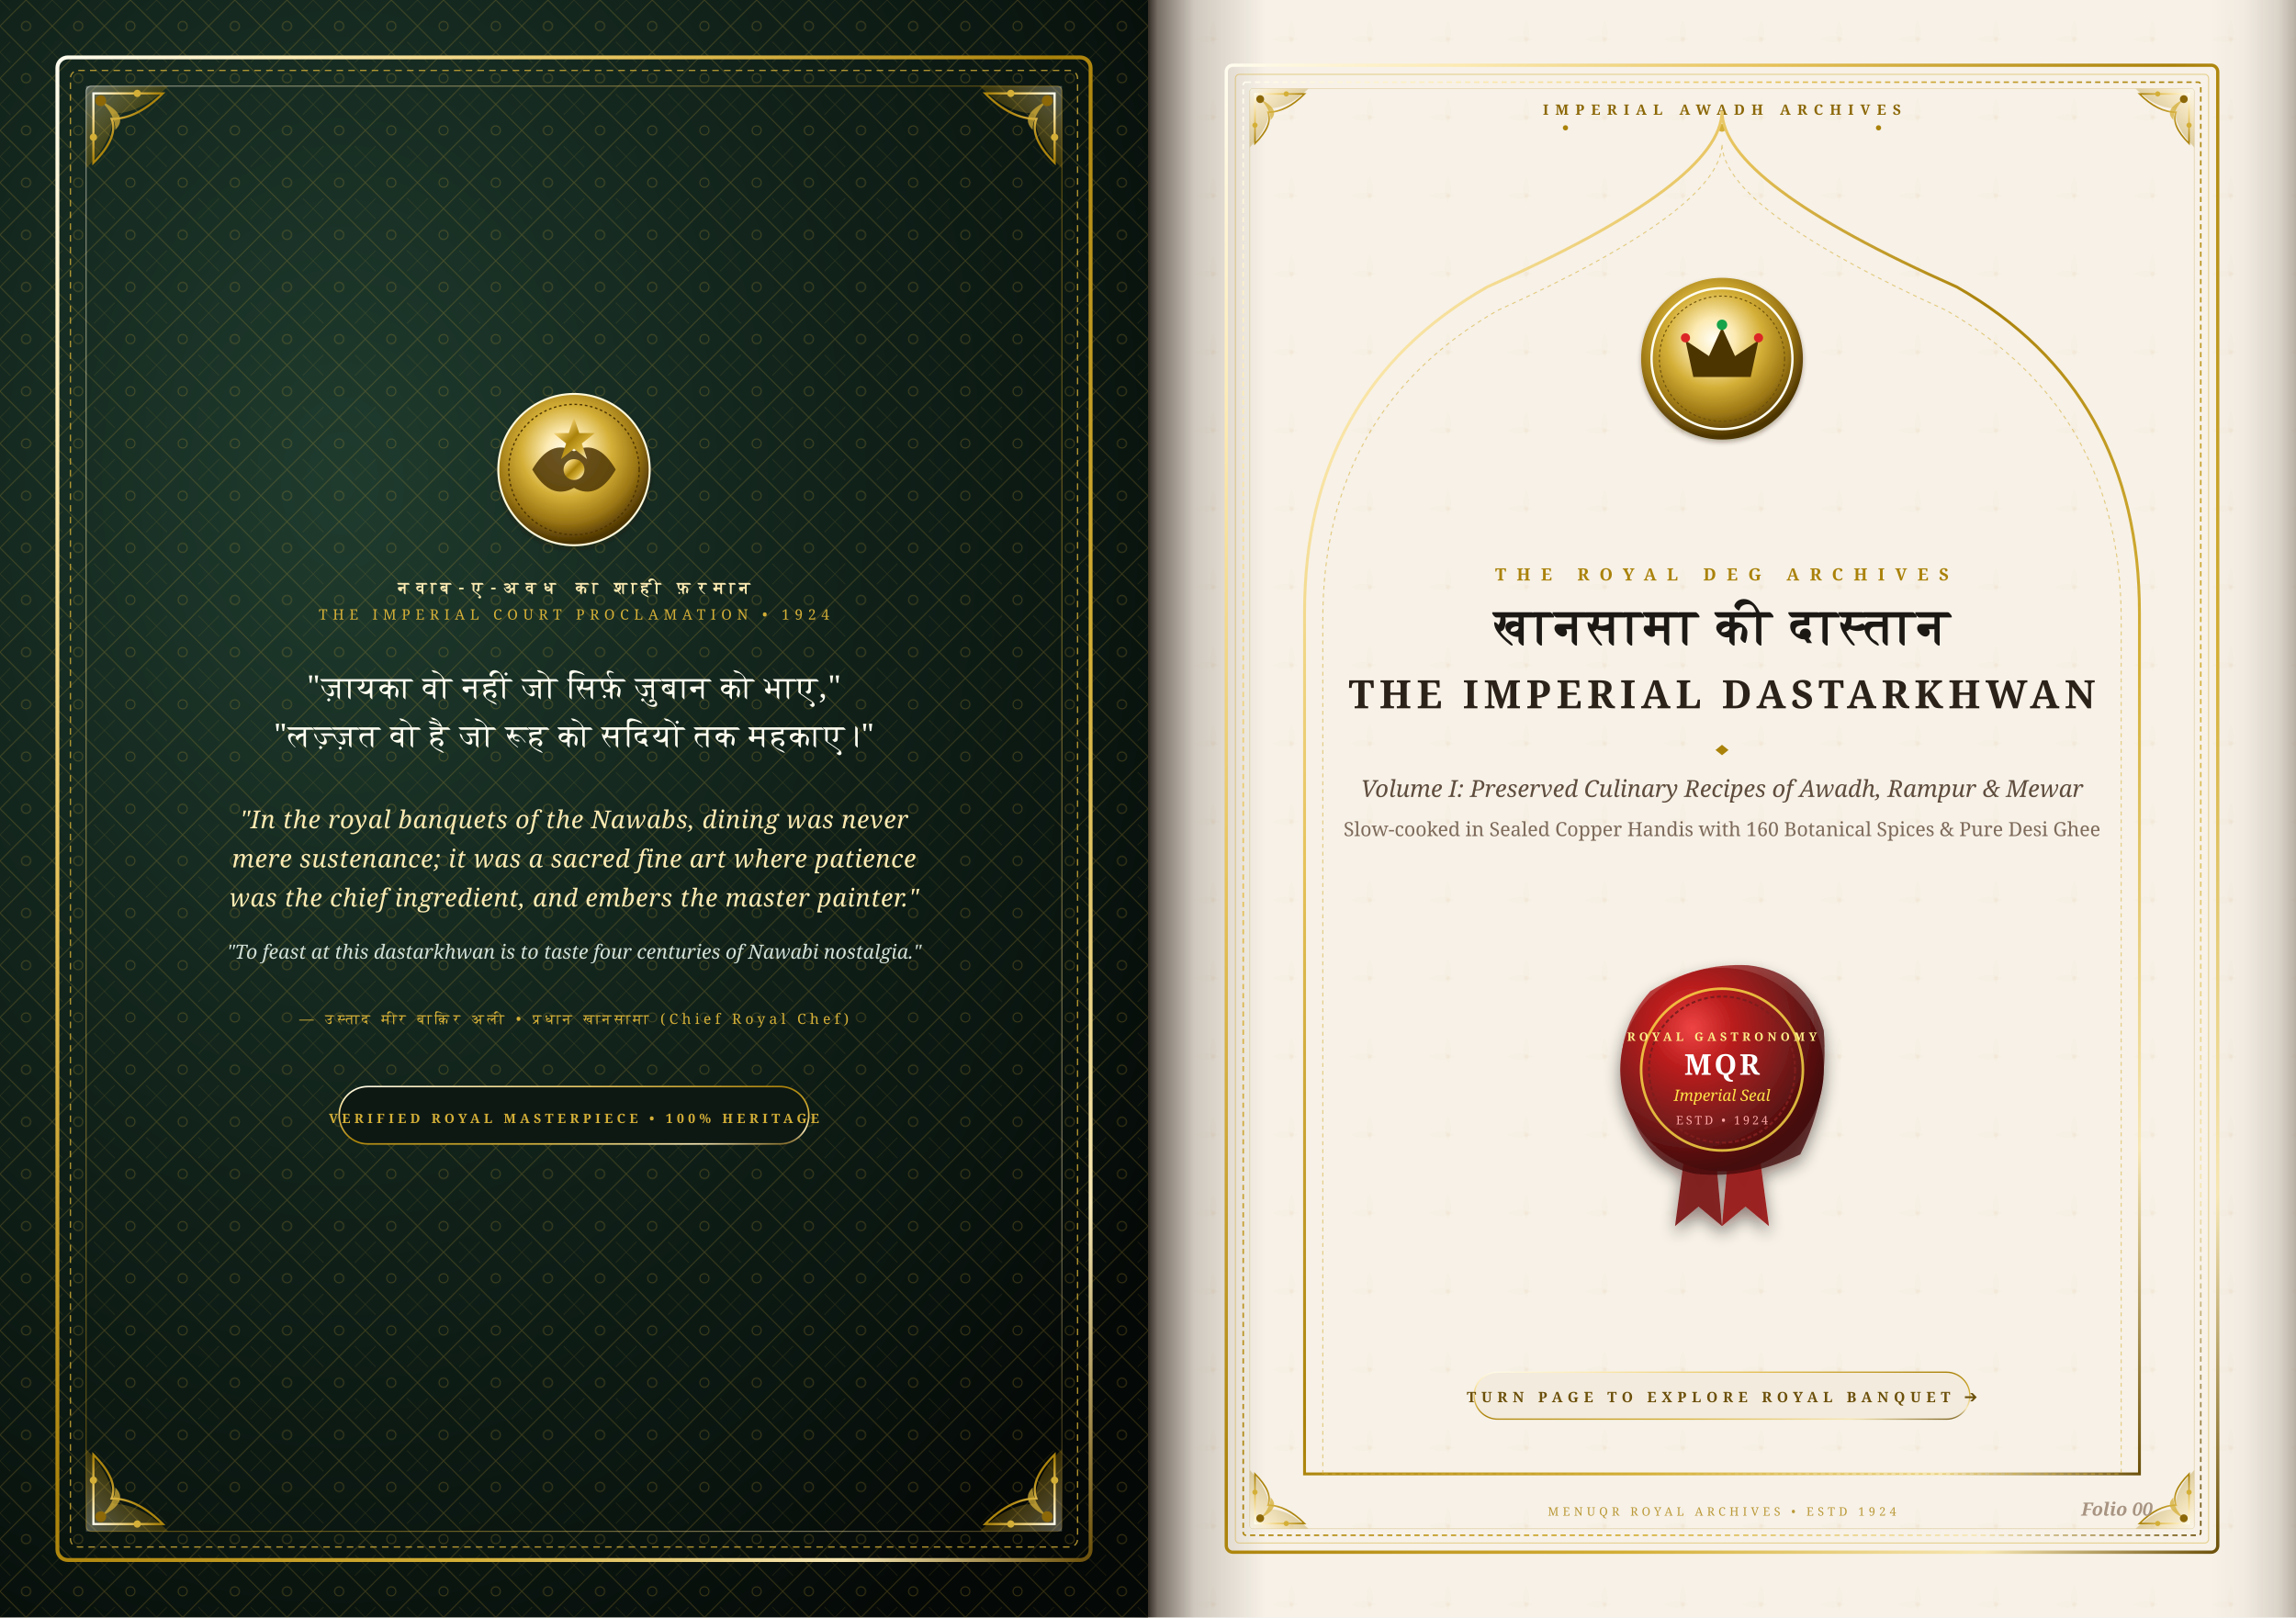
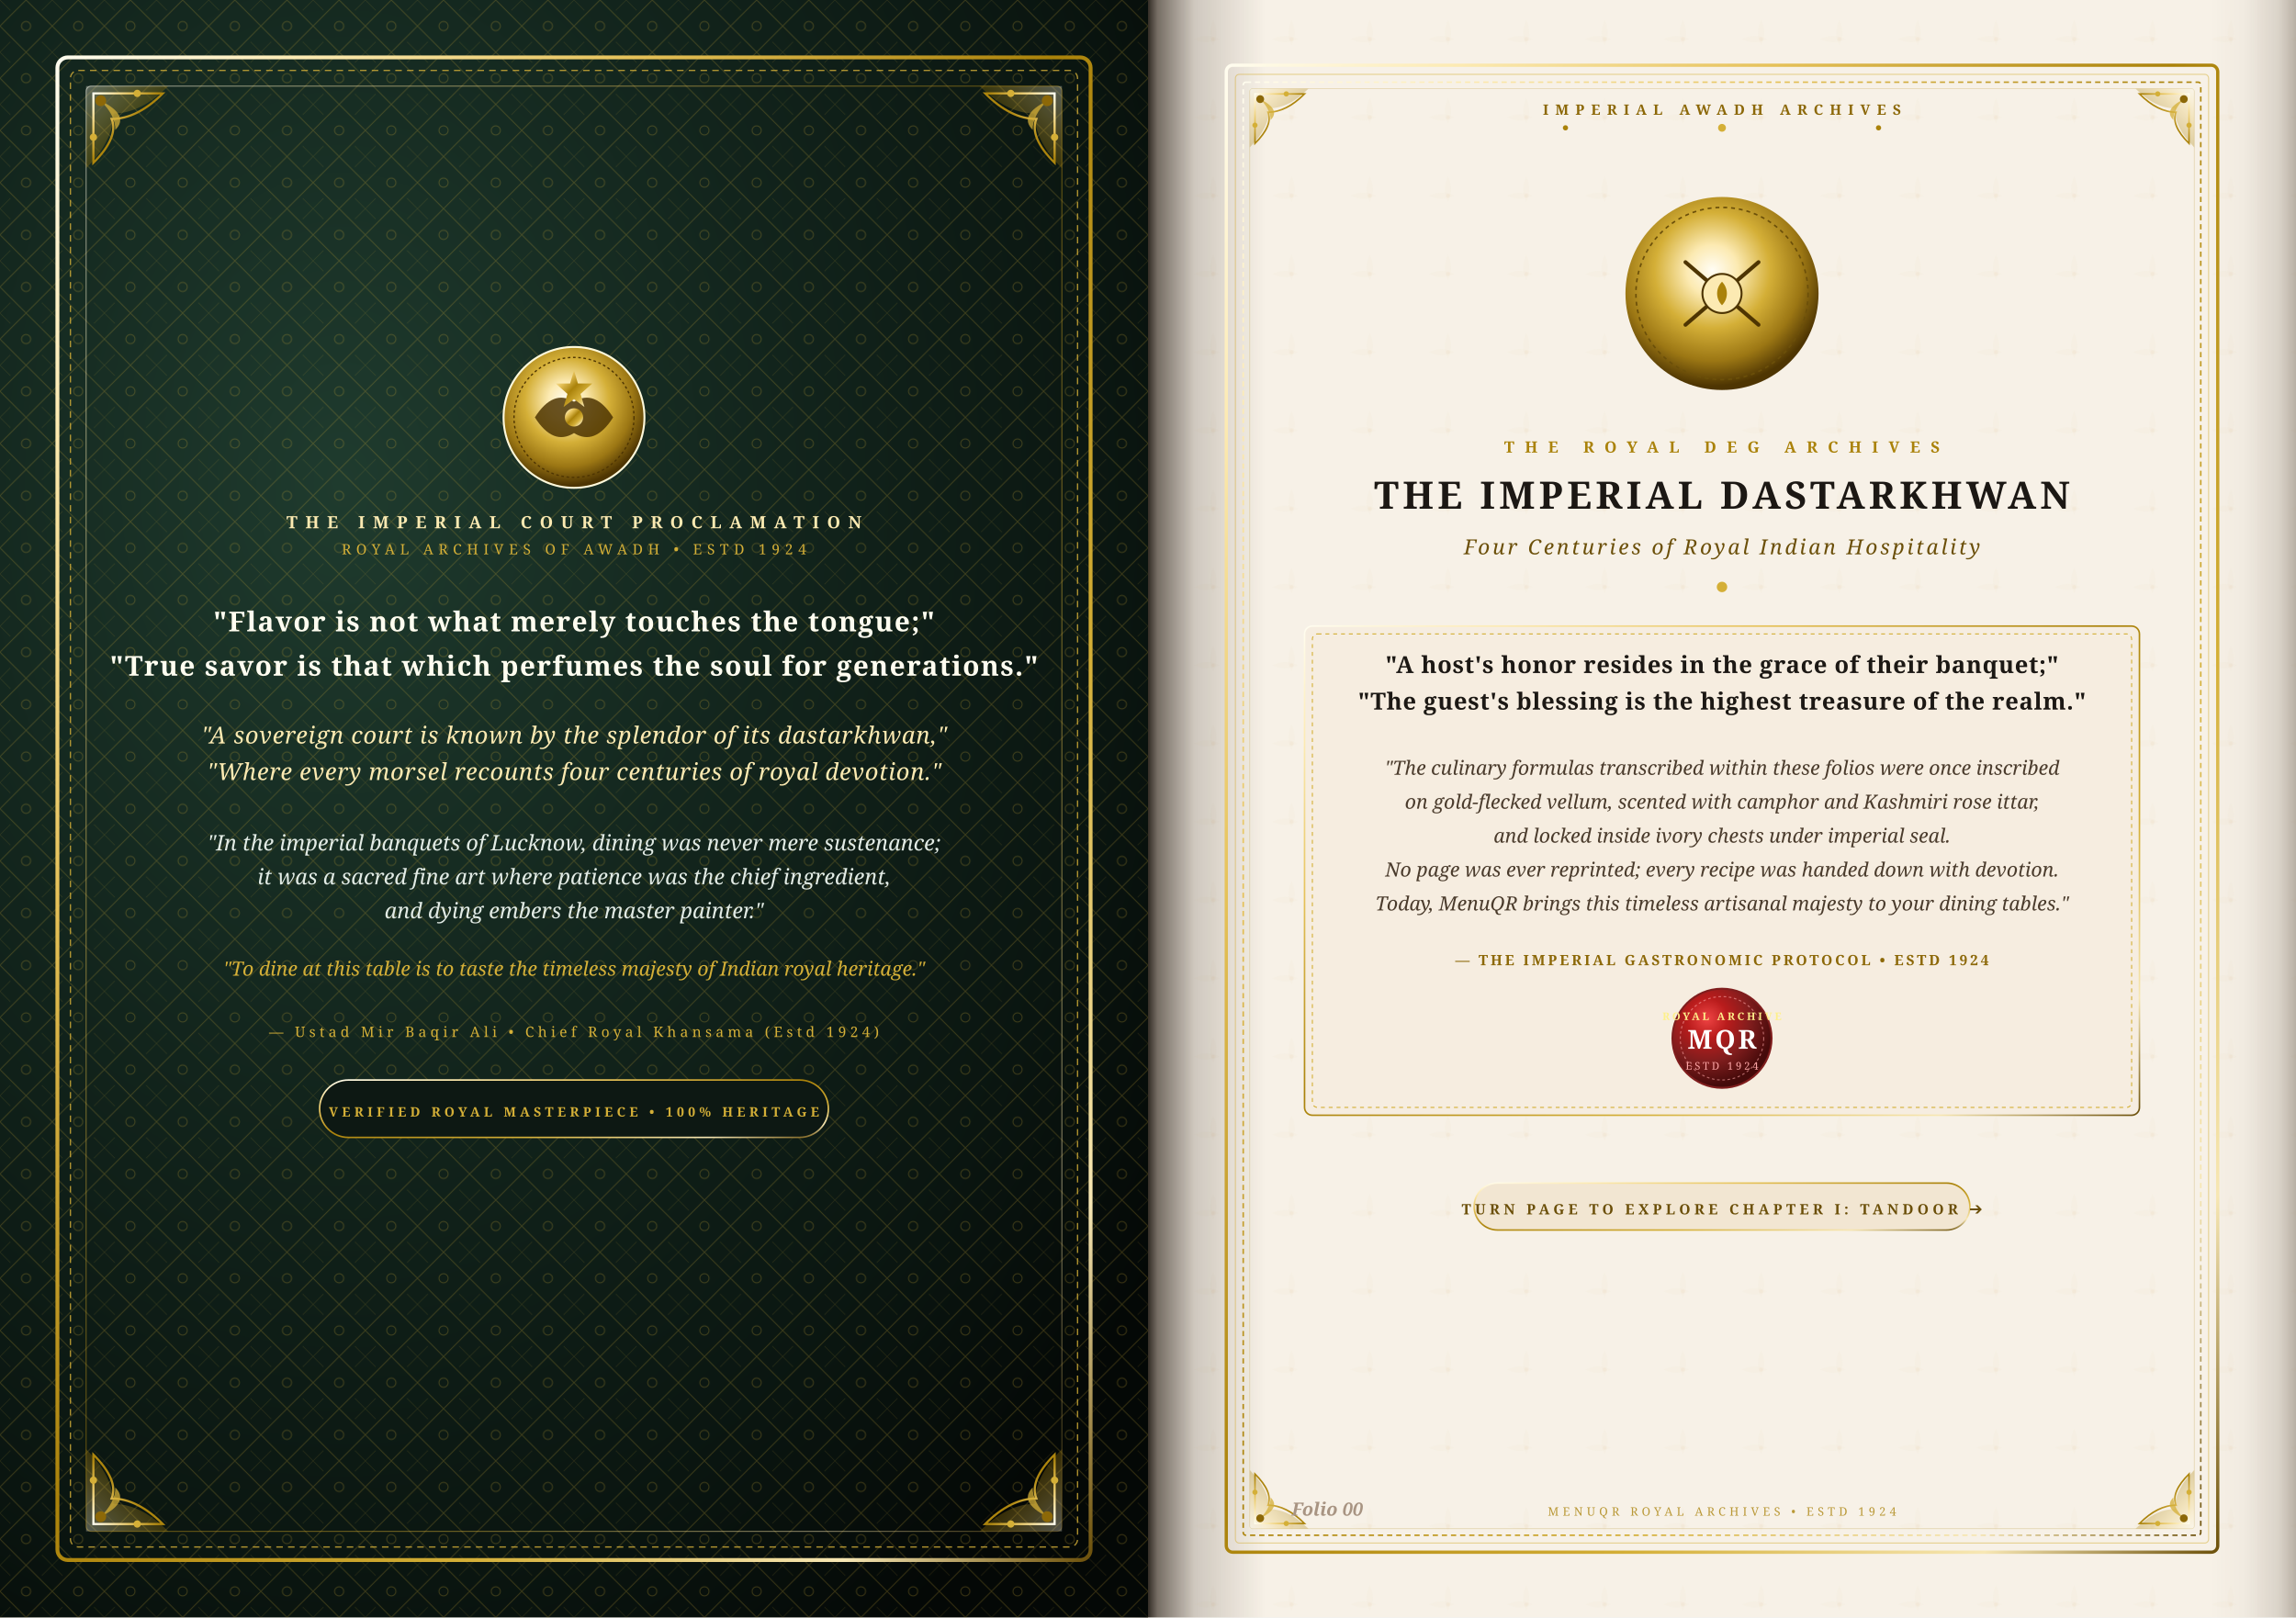
<svg xmlns="http://www.w3.org/2000/svg" viewBox="0 0 1760 1240" width="1760" height="1240">
  <defs>
    <linearGradient id="gold24k" x1="0%" y1="0%" x2="100%" y2="100%">
      <stop offset="0%" stop-color="#FFFDF0" />
      <stop offset="12%" stop-color="#FCEAB2" />
      <stop offset="28%" stop-color="#E5C158" />
      <stop offset="48%" stop-color="#AA820A" />
      <stop offset="70%" stop-color="#D4AF37" />
      <stop offset="88%" stop-color="#F7E7B4" />
      <stop offset="100%" stop-color="#6B4F09" />
    </linearGradient>
    <linearGradient id="goldH" x1="0%" y1="0%" x2="100%" y2="0%">
      <stop offset="0%" stop-color="#8C6808" stop-opacity="0" />
      <stop offset="15%" stop-color="#D4AF37" />
      <stop offset="50%" stop-color="#FFFBEB" />
      <stop offset="85%" stop-color="#D4AF37" />
      <stop offset="100%" stop-color="#8C6808" stop-opacity="0" />
    </linearGradient>
    <radialGradient id="goldFoilRadial" cx="45%" cy="38%" r="60%">
      <stop offset="0%" stop-color="#FFFDF5" />
      <stop offset="22%" stop-color="#FCEAB2" />
      <stop offset="50%" stop-color="#D4AF37" />
      <stop offset="78%" stop-color="#9C7714" />
      <stop offset="100%" stop-color="#4E3502" />
    </radialGradient>
    <radialGradient id="waxGrad" cx="35%" cy="30%" r="68%">
      <stop offset="0%" stop-color="#EF4444" />
      <stop offset="30%" stop-color="#B91C1C" />
      <stop offset="65%" stop-color="#7F1D1D" />
      <stop offset="100%" stop-color="#450A0A" />
    </radialGradient>
    <linearGradient id="copperGrad" x1="0%" y1="0%" x2="100%" y2="100%">
      <stop offset="0%" stop-color="#FED7AA" />
      <stop offset="30%" stop-color="#EA580C" />
      <stop offset="65%" stop-color="#C2410C" />
      <stop offset="100%" stop-color="#7C2D12" />
    </linearGradient>
    <radialGradient id="leatherGrad" cx="30%" cy="30%" r="85%">
      <stop offset="0%" stop-color="#1f3b2e" />
      <stop offset="45%" stop-color="#12241c" />
      <stop offset="80%" stop-color="#0a1510" />
      <stop offset="100%" stop-color="#040806" />
    </radialGradient>
    <linearGradient id="gutterGrad" x1="0%" y1="0%" x2="100%" y2="0%">
      <stop offset="0%" stop-color="rgba(30,18,10,0)" />
      <stop offset="30%" stop-color="rgba(30,18,10,0.18)" />
      <stop offset="46%" stop-color="rgba(24,14,6,0.58)" />
      <stop offset="50%" stop-color="rgba(16,9,3,0.85)" />
      <stop offset="54%" stop-color="rgba(24,14,6,0.58)" />
      <stop offset="70%" stop-color="rgba(30,18,10,0.18)" />
      <stop offset="100%" stop-color="rgba(30,18,10,0)" />
    </linearGradient>
    <linearGradient id="leftVignette" x1="0%" y1="0%" x2="100%" y2="0%">
      <stop offset="0%" stop-color="rgba(42,28,14,0.30)" />
      <stop offset="6%" stop-color="rgba(42,28,14,0.14)" />
      <stop offset="18%" stop-color="rgba(42,28,14,0.03)" />
      <stop offset="30%" stop-color="rgba(42,28,14,0)" />
    </linearGradient>
    <linearGradient id="rightVignette" x1="100%" y1="0%" x2="0%" y2="0%">
      <stop offset="0%" stop-color="rgba(42,28,14,0.30)" />
      <stop offset="6%" stop-color="rgba(42,28,14,0.14)" />
      <stop offset="18%" stop-color="rgba(42,28,14,0.03)" />
      <stop offset="30%" stop-color="rgba(42,28,14,0)" />
    </linearGradient>
    <pattern id="mughalJaali" width="40" height="40" patternUnits="userSpaceOnUse">
      <path d="M 20 0 L 40 20 L 20 40 L 0 20 Z" fill="none" stroke="#D4AF37" stroke-width="0.75" opacity="0.38" />
      <circle cx="20" cy="20" r="3.5" fill="none" stroke="#D4AF37" stroke-width="0.8" opacity="0.4" />
      <path d="M 0 0 L 8 8 M 40 0 L 32 8 M 0 40 L 8 32 M 40 40 L 32 32" stroke="#D4AF37" stroke-width="0.5" opacity="0.25" />
    </pattern>
    <pattern id="damaskParchment" width="60" height="60" patternUnits="userSpaceOnUse">
      <circle cx="30" cy="30" r="1.5" fill="#C5A059" opacity="0.12" />
      <path d="M 30 15 Q 35 25 30 35 Q 25 25 30 15 Z" fill="#C5A059" opacity="0.06" />
      <path d="M 15 30 Q 25 35 35 30 Q 25 25 15 30 Z" fill="#C5A059" opacity="0.06" />
    </pattern>
-     <filter id="goldDropShadow" x="-10%" y="-10%" width="120%" height="120%">
-       <feDropShadow dx="0" dy="2" stdDeviation="2" flood-color="rgba(40,25,10,0.35)" />
-     </filter>
-     <filter id="sealShadow" x="-20%" y="-20%" width="140%" height="140%">
-       <feDropShadow dx="0" dy="6" stdDeviation="6" flood-color="rgba(25,12,6,0.48)" />
-     </filter>
  </defs>
  <rect width="1760" height="1240" fill="#F9F5EC" />
  <rect width="1760" height="1240" fill="url(#damaskParchment)" />
  <rect width="880" height="1240" fill="#F4EDE0" opacity="0.55" />
  <rect x="880" width="880" height="1240" fill="#F6EFE3" opacity="0.55" />
  <rect width="220" height="1240" fill="url(#leftVignette)" />
  <rect x="1540" width="220" height="1240" fill="url(#rightVignette)" />
  <rect x="790" width="180" height="1240" fill="url(#gutterGrad)" />
  <rect x="0" y="0" width="880" height="1240" fill="url(#leatherGrad)" />
  <rect x="0" y="0" width="880" height="1240" fill="url(#mughalJaali)" opacity="0.6" />
  <rect x="44" y="44" width="792" height="1152" fill="none" stroke="url(#gold24k)" stroke-width="3" rx="8" />
  <rect x="54" y="54" width="772" height="1132" fill="none" stroke="#D4AF37" stroke-width="1" stroke-dasharray="5,4" opacity="0.8" rx="6" />
  <rect x="66" y="66" width="748" height="1108" fill="none" stroke="url(#gold24k)" stroke-width="0.8" opacity="0.5" rx="4" />
  <g transform="translate(66, 66) scale(1.4, 1.4)">
    <path d="M 0 0 L 45 0 Q 30 15 15 15 Q 15 30 0 45 Z" fill="url(#gold24k)" opacity="0.3" />
    <path d="M 4 4 L 42 4 Q 28 18 14 18 Q 18 28 4 42 Z" fill="none" stroke="url(#gold24k)" stroke-width="1.2" />
    <path d="M 8 8 Q 24 16 16 24 Q 16 16 8 8 Z" fill="#D4AF37" opacity="0.75" />
    <circle cx="8" cy="8" r="3" fill="#8C6808" />
    <circle cx="28" cy="4" r="2" fill="#D4AF37" />
    <circle cx="4" cy="28" r="2" fill="#D4AF37" />
  </g>
  <g transform="translate(814, 66) scale(-1.4, 1.4)">
    <path d="M 0 0 L 45 0 Q 30 15 15 15 Q 15 30 0 45 Z" fill="url(#gold24k)" opacity="0.3" />
    <path d="M 4 4 L 42 4 Q 28 18 14 18 Q 18 28 4 42 Z" fill="none" stroke="url(#gold24k)" stroke-width="1.2" />
    <path d="M 8 8 Q 24 16 16 24 Q 16 16 8 8 Z" fill="#D4AF37" opacity="0.75" />
    <circle cx="8" cy="8" r="3" fill="#8C6808" />
    <circle cx="28" cy="4" r="2" fill="#D4AF37" />
    <circle cx="4" cy="28" r="2" fill="#D4AF37" />
  </g>
  <g transform="translate(66, 1174) scale(1.4, -1.4)">
    <path d="M 0 0 L 45 0 Q 30 15 15 15 Q 15 30 0 45 Z" fill="url(#gold24k)" opacity="0.3" />
    <path d="M 4 4 L 42 4 Q 28 18 14 18 Q 18 28 4 42 Z" fill="none" stroke="url(#gold24k)" stroke-width="1.2" />
    <path d="M 8 8 Q 24 16 16 24 Q 16 16 8 8 Z" fill="#D4AF37" opacity="0.75" />
    <circle cx="8" cy="8" r="3" fill="#8C6808" />
    <circle cx="28" cy="4" r="2" fill="#D4AF37" />
    <circle cx="4" cy="28" r="2" fill="#D4AF37" />
  </g>
  <g transform="translate(814, 1174) scale(-1.4, -1.4)">
    <path d="M 0 0 L 45 0 Q 30 15 15 15 Q 15 30 0 45 Z" fill="url(#gold24k)" opacity="0.3" />
    <path d="M 4 4 L 42 4 Q 28 18 14 18 Q 18 28 4 42 Z" fill="none" stroke="url(#gold24k)" stroke-width="1.2" />
    <path d="M 8 8 Q 24 16 16 24 Q 16 16 8 8 Z" fill="#D4AF37" opacity="0.75" />
    <circle cx="8" cy="8" r="3" fill="#8C6808" />
    <circle cx="28" cy="4" r="2" fill="#D4AF37" />
    <circle cx="4" cy="28" r="2" fill="#D4AF37" />
  </g>
-   <g transform="translate(440, 480)" text-anchor="middle">
-     <g filter="url(#goldDropShadow)">
-       <circle cx="0" cy="-120" r="58" fill="url(#goldFoilRadial)" stroke="#FFF9DB" stroke-width="1.5" />
-       <circle cx="0" cy="-120" r="50" fill="none" stroke="#4E3502" stroke-width="1" stroke-dasharray="2,2" />
-       <path d="M -32 -120 Q -18 -144 0 -134 Q 18 -144 32 -120 Q 18 -96 0 -106 Q -18 -96 -32 -120 Z" fill="#4E3502" opacity="0.85" />
-       <circle cx="0" cy="-120" r="8" fill="url(#gold24k)" />
-       <path d="M 0 -160 L 4 -148 L 16 -148 L 6 -140 L 10 -128 L 0 -136 L -10 -128 L -6 -140 L -16 -148 L -4 -148 Z" fill="url(#gold24k)" />
+   <g transform="translate(440, 430)" text-anchor="middle">
+     <g>
+       <circle cx="0" cy="-110" r="54" fill="url(#goldFoilRadial)" stroke="#FFF9DB" stroke-width="1.5" />
+       <circle cx="0" cy="-110" r="46" fill="none" stroke="#4E3502" stroke-width="1" stroke-dasharray="2,2" />
+       <path d="M -30 -110 Q -16 -132 0 -122 Q 16 -132 30 -110 Q 16 -88 0 -98 Q -16 -88 -30 -110 Z" fill="#4E3502" opacity="0.85" />
+       <circle cx="0" cy="-110" r="7" fill="url(#gold24k)" />
+       <path d="M 0 -146 L 3 -136 L 14 -136 L 5 -128 L 8 -118 L 0 -124 L -8 -118 L -5 -128 L -14 -136 L -3 -136 Z" fill="url(#gold24k)" />
    </g>
    <text y="-25" font-family="'Cinzel', Georgia, serif" font-size="13" letter-spacing="6" fill="#FCEAB2" font-weight="700">
-       नवाब-ए-अवध का शाही फ़रमान
+       THE IMPERIAL COURT PROCLAMATION
    </text>
    <text y="-5" font-family="'Cinzel', Georgia, serif" font-size="11" letter-spacing="4" fill="#D4AF37">
-       THE IMPERIAL COURT PROCLAMATION • 1924
+       ROYAL ARCHIVES OF AWADH • ESTD 1924
    </text>
    <line x1="-180" y1="12" x2="180" y2="12" stroke="url(#goldH)" stroke-width="1.8" />
-     <text y="55" font-family="'Rozha One', 'Cinzel', serif" font-size="24" fill="#FFFDF0" letter-spacing="1">
-       "ज़ायका वो नहीं जो सिर्फ़ ज़ुबान को भाए,"
-     </text>
-     <text y="92" font-family="'Rozha One', 'Cinzel', serif" font-size="24" fill="#FFFDF0" letter-spacing="1">
-       "लज़्ज़त वो है जो रूह को सदियों तक महकाए।"
-     </text>
-     <text y="155" font-family="'Playfair Display', Georgia, serif" font-size="19" fill="#FCEAB2" font-style="italic" letter-spacing="0.5">
-       "In the royal banquets of the Nawabs, dining was never
-     </text>
-     <text y="185" font-family="'Playfair Display', Georgia, serif" font-size="19" fill="#FCEAB2" font-style="italic" letter-spacing="0.5">
-       mere sustenance; it was a sacred fine art where patience
-     </text>
-     <text y="215" font-family="'Playfair Display', Georgia, serif" font-size="19" fill="#FCEAB2" font-style="italic" letter-spacing="0.5">
-       was the chief ingredient, and embers the master painter."
-     </text>
-     <text y="255" font-family="'Newsreader', Georgia, serif" font-size="15" fill="#D1DFD6" font-style="italic">
-       "To feast at this dastarkhwan is to taste four centuries of Nawabi nostalgia."
-     </text>
-     <text y="305" font-family="'Cinzel', Georgia, serif" font-size="11" letter-spacing="3" fill="#D4AF37">
-       — उस्ताद मीर बाक़िर अली • प्रधान खानसामा (Chief Royal Chef)
-     </text>
-     <g transform="translate(0, 375)">
-       <rect x="-180" y="-22" width="360" height="44" rx="22" fill="#0D1813" stroke="url(#gold24k)" stroke-width="1.2" />
+     <text y="54" font-family="'Cinzel Decorative', 'Playfair Display', Georgia, serif" font-size="21" fill="#FFFDF0" letter-spacing="1" font-weight="700">
+       "Flavor is not what merely touches the tongue;"
+     </text>
+     <text y="88" font-family="'Cinzel Decorative', 'Playfair Display', Georgia, serif" font-size="21" fill="#FFFDF0" letter-spacing="1" font-weight="700">
+       "True savor is that which perfumes the soul for generations."
+     </text>
+     <text y="140" font-family="'Playfair Display', Georgia, serif" font-size="18" fill="#FCEAB2" font-style="italic" letter-spacing="0.5">
+       "A sovereign court is known by the splendor of its dastarkhwan,"
+     </text>
+     <text y="168" font-family="'Playfair Display', Georgia, serif" font-size="18" fill="#FCEAB2" font-style="italic" letter-spacing="0.5">
+       "Where every morsel recounts four centuries of royal devotion."
+     </text>
+     <text y="222" font-family="'Newsreader', Georgia, serif" font-size="16.5" fill="#E2EBE5" font-style="italic">
+       "In the imperial banquets of Lucknow, dining was never mere sustenance;
+     </text>
+     <text y="248" font-family="'Newsreader', Georgia, serif" font-size="16.5" fill="#E2EBE5" font-style="italic">
+       it was a sacred fine art where patience was the chief ingredient,
+     </text>
+     <text y="274" font-family="'Newsreader', Georgia, serif" font-size="16.5" fill="#E2EBE5" font-style="italic">
+       and dying embers the master painter."
+     </text>
+     <text y="318" font-family="'Playfair Display', Georgia, serif" font-size="15" fill="#D4AF37" font-style="italic">
+       "To dine at this table is to taste the timeless majesty of Indian royal heritage."
+     </text>
+     <text y="365" font-family="'Cinzel', Georgia, serif" font-size="11" letter-spacing="3" fill="#D4AF37">
+       — Ustad Mir Baqir Ali • Chief Royal Khansama (Estd 1924)
+     </text>
+     <g transform="translate(0, 420)">
+       <rect x="-195" y="-22" width="390" height="44" rx="22" fill="#0D1813" stroke="url(#gold24k)" stroke-width="1.2" />
      <text y="6" font-family="'Cinzel', serif" font-size="10" letter-spacing="3" fill="#D4AF37" font-weight="700">
        VERIFIED ROYAL MASTERPIECE • 100% HERITAGE
      </text>
    </g>
  </g>
  <g transform="translate(940, 50)">
    <g transform="translate(0, 0)">
      <rect width="760" height="1140" fill="none" stroke="url(#gold24k)" stroke-width="2.5" rx="5" />
      <rect x="7" y="7" width="746" height="1126" fill="none" stroke="#D4AF37" stroke-width="0.8" opacity="0.5" rx="3" />
      <rect x="13" y="13" width="734" height="1114" fill="none" stroke="url(#gold24k)" stroke-width="1.2" stroke-dasharray="4,3" rx="2" />
      <rect x="18" y="18" width="724" height="1104" fill="none" stroke="#AA820A" stroke-width="0.5" opacity="0.3" rx="2" />
      <g transform="translate(18, 18) scale(1, 1)">
        <path d="M 0 0 L 45 0 Q 30 15 15 15 Q 15 30 0 45 Z" fill="url(#gold24k)" opacity="0.3" />
        <path d="M 4 4 L 42 4 Q 28 18 14 18 Q 18 28 4 42 Z" fill="none" stroke="url(#gold24k)" stroke-width="1.2" />
        <path d="M 8 8 Q 24 16 16 24 Q 16 16 8 8 Z" fill="#D4AF37" opacity="0.75" />
        <circle cx="8" cy="8" r="3" fill="#8C6808" />
        <circle cx="28" cy="4" r="2" fill="#D4AF37" />
        <circle cx="4" cy="28" r="2" fill="#D4AF37" />
      </g>
      <g transform="translate(742, 18) scale(-1, 1)">
        <path d="M 0 0 L 45 0 Q 30 15 15 15 Q 15 30 0 45 Z" fill="url(#gold24k)" opacity="0.3" />
        <path d="M 4 4 L 42 4 Q 28 18 14 18 Q 18 28 4 42 Z" fill="none" stroke="url(#gold24k)" stroke-width="1.2" />
        <path d="M 8 8 Q 24 16 16 24 Q 16 16 8 8 Z" fill="#D4AF37" opacity="0.75" />
        <circle cx="8" cy="8" r="3" fill="#8C6808" />
        <circle cx="28" cy="4" r="2" fill="#D4AF37" />
        <circle cx="4" cy="28" r="2" fill="#D4AF37" />
      </g>
      <g transform="translate(18, 1122) scale(1, -1)">
        <path d="M 0 0 L 45 0 Q 30 15 15 15 Q 15 30 0 45 Z" fill="url(#gold24k)" opacity="0.3" />
        <path d="M 4 4 L 42 4 Q 28 18 14 18 Q 18 28 4 42 Z" fill="none" stroke="url(#gold24k)" stroke-width="1.2" />
        <path d="M 8 8 Q 24 16 16 24 Q 16 16 8 8 Z" fill="#D4AF37" opacity="0.75" />
        <circle cx="8" cy="8" r="3" fill="#8C6808" />
        <circle cx="28" cy="4" r="2" fill="#D4AF37" />
        <circle cx="4" cy="28" r="2" fill="#D4AF37" />
      </g>
      <g transform="translate(742, 1122) scale(-1, -1)">
        <path d="M 0 0 L 45 0 Q 30 15 15 15 Q 15 30 0 45 Z" fill="url(#gold24k)" opacity="0.3" />
        <path d="M 4 4 L 42 4 Q 28 18 14 18 Q 18 28 4 42 Z" fill="none" stroke="url(#gold24k)" stroke-width="1.2" />
        <path d="M 8 8 Q 24 16 16 24 Q 16 16 8 8 Z" fill="#D4AF37" opacity="0.75" />
        <circle cx="8" cy="8" r="3" fill="#8C6808" />
        <circle cx="28" cy="4" r="2" fill="#D4AF37" />
        <circle cx="4" cy="28" r="2" fill="#D4AF37" />
      </g>
      <g transform="translate(380, 38)" text-anchor="middle">
        <text font-family="'Cinzel', 'Playfair Display', Georgia, serif" font-size="11" letter-spacing="5" fill="#8C6808" font-weight="700">
          IMPERIAL AWADH ARCHIVES
        </text>
        <line x1="-120" y1="10" x2="120" y2="10" stroke="url(#goldH)" stroke-width="1.2" />
        <circle cx="0" cy="10" r="3" fill="#D4AF37" />
        <circle cx="-120" cy="10" r="2" fill="#AA820A" />
        <circle cx="120" cy="10" r="2" fill="#AA820A" />
      </g>
-       <g transform="translate(710, 1112)" text-anchor="end">
+       <g transform="translate(50, 1112)" text-anchor="start">
        <text font-family="'Playfair Display', Georgia, serif" font-size="14" fill="#A89482" font-style="italic" font-weight="600">
          Folio 00
        </text>
      </g>
      <g transform="translate(380, 1112)" text-anchor="middle">
        <text font-family="'Cinzel', Georgia, serif" font-size="9" letter-spacing="3" fill="#AA820A" opacity="0.8">
          MENUQR ROYAL ARCHIVES • ESTD 1924
        </text>
      </g>
    </g>
-     <path d="M 60 1080 L 60 420 Q 60 250 200 170 Q 380 90 380 35 Q 380 90 560 170 Q 700 250 700 420 L 700 1080 Z" fill="none" stroke="url(#gold24k)" stroke-width="2.2" />
-     <path d="M 74 1080 L 74 425 Q 74 265 208 188 Q 380 110 380 60 Q 380 110 552 188 Q 686 265 686 425 L 686 1080 Z" fill="none" stroke="#D4AF37" stroke-width="0.8" stroke-dasharray="3,3" opacity="0.6" />
-     <g transform="translate(380, 225)" text-anchor="middle" filter="url(#goldDropShadow)">
-       <circle cx="0" cy="0" r="62" fill="url(#goldFoilRadial)" />
-       <circle cx="0" cy="0" r="54" fill="none" stroke="#FFFDF0" stroke-width="1.8" />
-       <circle cx="0" cy="0" r="48" fill="none" stroke="#6B4F09" stroke-width="0.8" stroke-dasharray="2,2" />
-       <path d="M -22 14 L -28 -14 L -10 -2 L 0 -24 L 10 -2 L 28 -14 L 22 14 Z" fill="#4E3502" />
-       <circle cx="-28" cy="-16" r="3.5" fill="#DC2626" />
-       <circle cx="0" cy="-26" r="4" fill="#16A34A" />
-       <circle cx="28" cy="-16" r="3.5" fill="#DC2626" />
-     </g>
-     <g transform="translate(380, 395)" text-anchor="middle">
-       <text font-family="'Cinzel', Georgia, serif" font-size="13" letter-spacing="8" fill="#AA820A" font-weight="700">THE ROYAL DEG ARCHIVES</text>
-       <text y="48" font-family="'Rozha One', 'Cinzel', serif" font-size="38" letter-spacing="3" fill="#1C1814" font-weight="900">खानसामा की दास्तान</text>
-       <text y="98" font-family="'Cinzel Decorative', 'Cinzel', serif" font-size="30" letter-spacing="4" fill="#2B2219" font-weight="700">THE IMPERIAL DASTARKHWAN</text>
-       <line x1="-180" y1="130" x2="180" y2="130" stroke="url(#goldH)" stroke-width="2" />
-       <polygon points="0,126 5,130 0,134 -5,130" fill="#AA820A" />
-       <text y="166" font-family="'Playfair Display', Georgia, serif" font-size="18" fill="#5E4C3D" font-style="italic">
-         Volume I: Preserved Culinary Recipes of Awadh, Rampur &amp; Mewar
-       </text>
-       <text y="196" font-family="'Newsreader', Georgia, serif" font-size="15" fill="#7D6A5A">
-         Slow-cooked in Sealed Copper Handis with 160 Botanical Spices &amp; Pure Desi Ghee
-       </text>
-     </g>
-     <g transform="translate(380, 770)" text-anchor="middle" filter="url(#sealShadow)">
-       <path d="M -24 30 L -36 120 L -18 105 L 0 120 L -8 30 Z" fill="#7F1D1D" opacity="0.95" />
-       <path d="M 8 30 L 0 120 L 18 105 L 36 120 L 24 30 Z" fill="#991B1B" opacity="0.95" />
-       <circle cx="0" cy="0" r="78" fill="url(#waxGrad)" />
-       <path d="M -76 10 Q -82 -30 -55 -60 Q -20 -82 20 -80 Q 65 -75 78 -30 Q 82 20 60 65 Q 20 84 -20 80 Q -65 72 -76 10 Z" fill="url(#waxGrad)" opacity="0.8" />
-       <circle cx="0" cy="0" r="62" fill="none" stroke="#FDE047" stroke-width="2" opacity="0.8" />
-       <circle cx="0" cy="0" r="56" fill="none" stroke="#7F1D1D" stroke-width="1.5" stroke-dasharray="3,2" />
-       <text y="-22" font-family="'Cinzel', serif" font-size="9" letter-spacing="3" fill="#FEF08A" font-weight="800">ROYAL GASTRONOMY</text>
-       <text y="4" font-family="'Cinzel Decorative', serif" font-size="22" letter-spacing="2" fill="#FFFFFF" font-weight="900">MQR</text>
-       <text y="24" font-family="'Playfair Display', serif" font-size="12" fill="#FDE047" font-style="italic">Imperial Seal</text>
-       <text y="42" font-family="'Cinzel', serif" font-size="9" letter-spacing="2" fill="#FCA5A5">ESTD • 1924</text>
-     </g>
-     <g transform="translate(380, 1020)" text-anchor="middle">
-       <rect x="-190" y="-18" width="380" height="36" rx="18" fill="#F3EBDD" stroke="url(#gold24k)" stroke-width="1" />
-       <text y="5" font-family="'Cinzel', serif" font-size="11" letter-spacing="4" fill="#6B4F09" font-weight="700">
-         TURN PAGE TO EXPLORE ROYAL BANQUET ➔
-       </text>
+     <g transform="translate(380, 175)" text-anchor="middle">
+       <circle cx="0" cy="0" r="74" fill="url(#goldFoilRadial)" />
+       <circle cx="0" cy="0" r="66" fill="none" stroke="#6B4F09" stroke-width="1.2" stroke-dasharray="3,3" />
+       <path d="M -28 24 L 28 -24 M -28 -24 L 28 24" stroke="#4E3502" stroke-width="3" stroke-linecap="round" />
+       <circle cx="0" cy="0" r="15" fill="#FCEAB2" stroke="#4E3502" stroke-width="1.5" />
+       <path d="M 0 -9 C 5 -4 5 4 0 9 C -5 4 -5 -4 0 -9 Z" fill="#AA820A" />
+       <text y="122" font-family="'Cinzel', Georgia, serif" font-size="12" letter-spacing="8" fill="#AA820A" font-weight="700">THE ROYAL DEG ARCHIVES</text>
+       <text y="165" font-family="'Cinzel Decorative', 'Cinzel', serif" font-size="29" letter-spacing="3" fill="#1C1814" font-weight="900">THE IMPERIAL DASTARKHWAN</text>
+       <text y="200" font-family="'Playfair Display', Georgia, serif" font-size="16" letter-spacing="2" fill="#6B4F09" font-style="italic">Four Centuries of Royal Indian Hospitality</text>
+       <line x1="-180" y1="225" x2="180" y2="225" stroke="url(#goldH)" stroke-width="2" />
+       <circle cx="0" cy="225" r="4" fill="#D4AF37" />
+       <g transform="translate(-320, 255)">
+         <rect width="640" height="375" fill="#F6EDE0" stroke="url(#gold24k)" stroke-width="1.2" rx="6" />
+         <rect x="6" y="6" width="628" height="363" fill="none" stroke="#D4AF37" stroke-width="0.8" stroke-dasharray="3,3" rx="4" />
+         <g transform="translate(320, 36)">
+           <text font-family="'Cinzel Decorative', serif" font-size="18" fill="#1C1814" letter-spacing="0.5" font-weight="700">
+             "A host's honor resides in the grace of their banquet;"
+           </text>
+           <text y="28" font-family="'Cinzel Decorative', serif" font-size="18" fill="#1C1814" letter-spacing="0.5" font-weight="700">
+             "The guest's blessing is the highest treasure of the realm."
+           </text>
+           <line x1="-140" y1="46" x2="140" y2="46" stroke="url(#goldH)" stroke-width="1.2" />
+           <text y="78" font-family="'Playfair Display', Georgia, serif" font-size="15" fill="#4A3B2C" font-style="italic">
+             "The culinary formulas transcribed within these folios were once inscribed
+           </text>
+           <text y="104" font-family="'Playfair Display', Georgia, serif" font-size="15" fill="#4A3B2C" font-style="italic">
+             on gold-flecked vellum, scented with camphor and Kashmiri rose ittar,
+           </text>
+           <text y="130" font-family="'Playfair Display', Georgia, serif" font-size="15" fill="#4A3B2C" font-style="italic">
+             and locked inside ivory chests under imperial seal.
+           </text>
+           <text y="156" font-family="'Playfair Display', Georgia, serif" font-size="15" fill="#4A3B2C" font-style="italic">
+             No page was ever reprinted; every recipe was handed down with devotion.
+           </text>
+           <text y="182" font-family="'Playfair Display', Georgia, serif" font-size="15" fill="#4A3B2C" font-style="italic">
+             Today, MenuQR brings this timeless artisanal majesty to your dining tables."
+           </text>
+           <text y="224" font-family="'Cinzel', serif" font-size="11" letter-spacing="2" fill="#8C6808" font-weight="700">
+             — THE IMPERIAL GASTRONOMIC PROTOCOL • ESTD 1924
+           </text>
+           <g transform="translate(0, 280)">
+             <circle cx="0" cy="0" r="38" fill="url(#waxGrad)" stroke="#7F1D1D" stroke-width="1.5" />
+             <circle cx="0" cy="0" r="32" fill="none" stroke="#FCA5A5" stroke-width="0.8" stroke-dasharray="2,2" opacity="0.6" />
+             <text y="-14" font-family="'Cinzel', serif" font-size="8" letter-spacing="2" fill="#FEF08A" font-weight="800">ROYAL ARCHIVE</text>
+             <text y="8" font-family="'Cinzel Decorative', serif" font-size="20" letter-spacing="2" fill="#FFFFFF" font-weight="900">MQR</text>
+             <text y="24" font-family="'Cinzel', serif" font-size="8" letter-spacing="2" fill="#FCA5A5">ESTD 1924</text>
+           </g>
+         </g>
+       </g>
+       <g transform="translate(0, 700)">
+         <rect x="-190" y="-18" width="380" height="36" rx="18" fill="#F2E6D2" stroke="url(#gold24k)" stroke-width="1.2" />
+         <text y="6" font-family="'Cinzel', serif" font-size="11" letter-spacing="3" fill="#6B4F09" font-weight="700">
+           TURN PAGE TO EXPLORE CHAPTER I: TANDOOR ➔
+         </text>
+       </g>
    </g>
  </g>
</svg>
